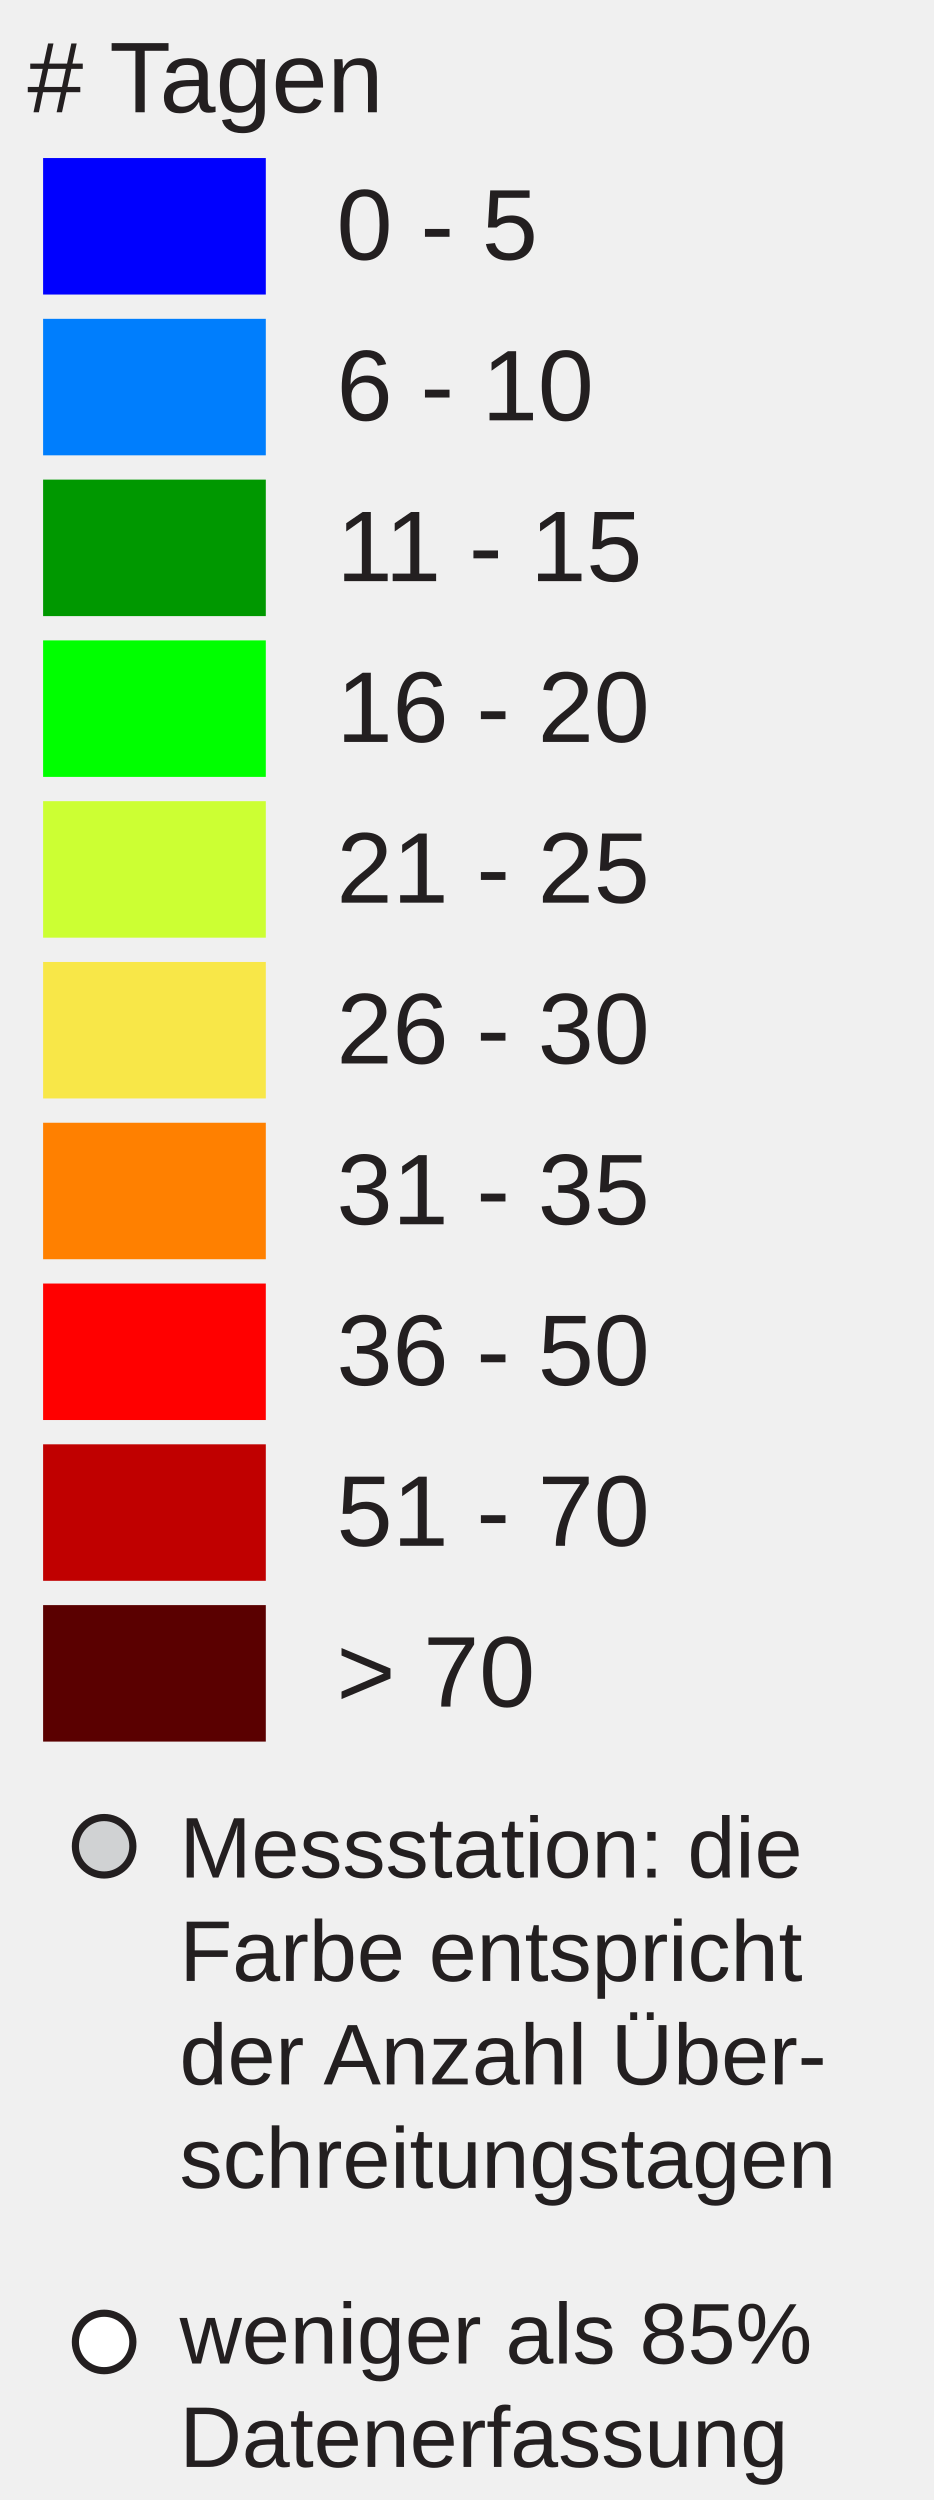
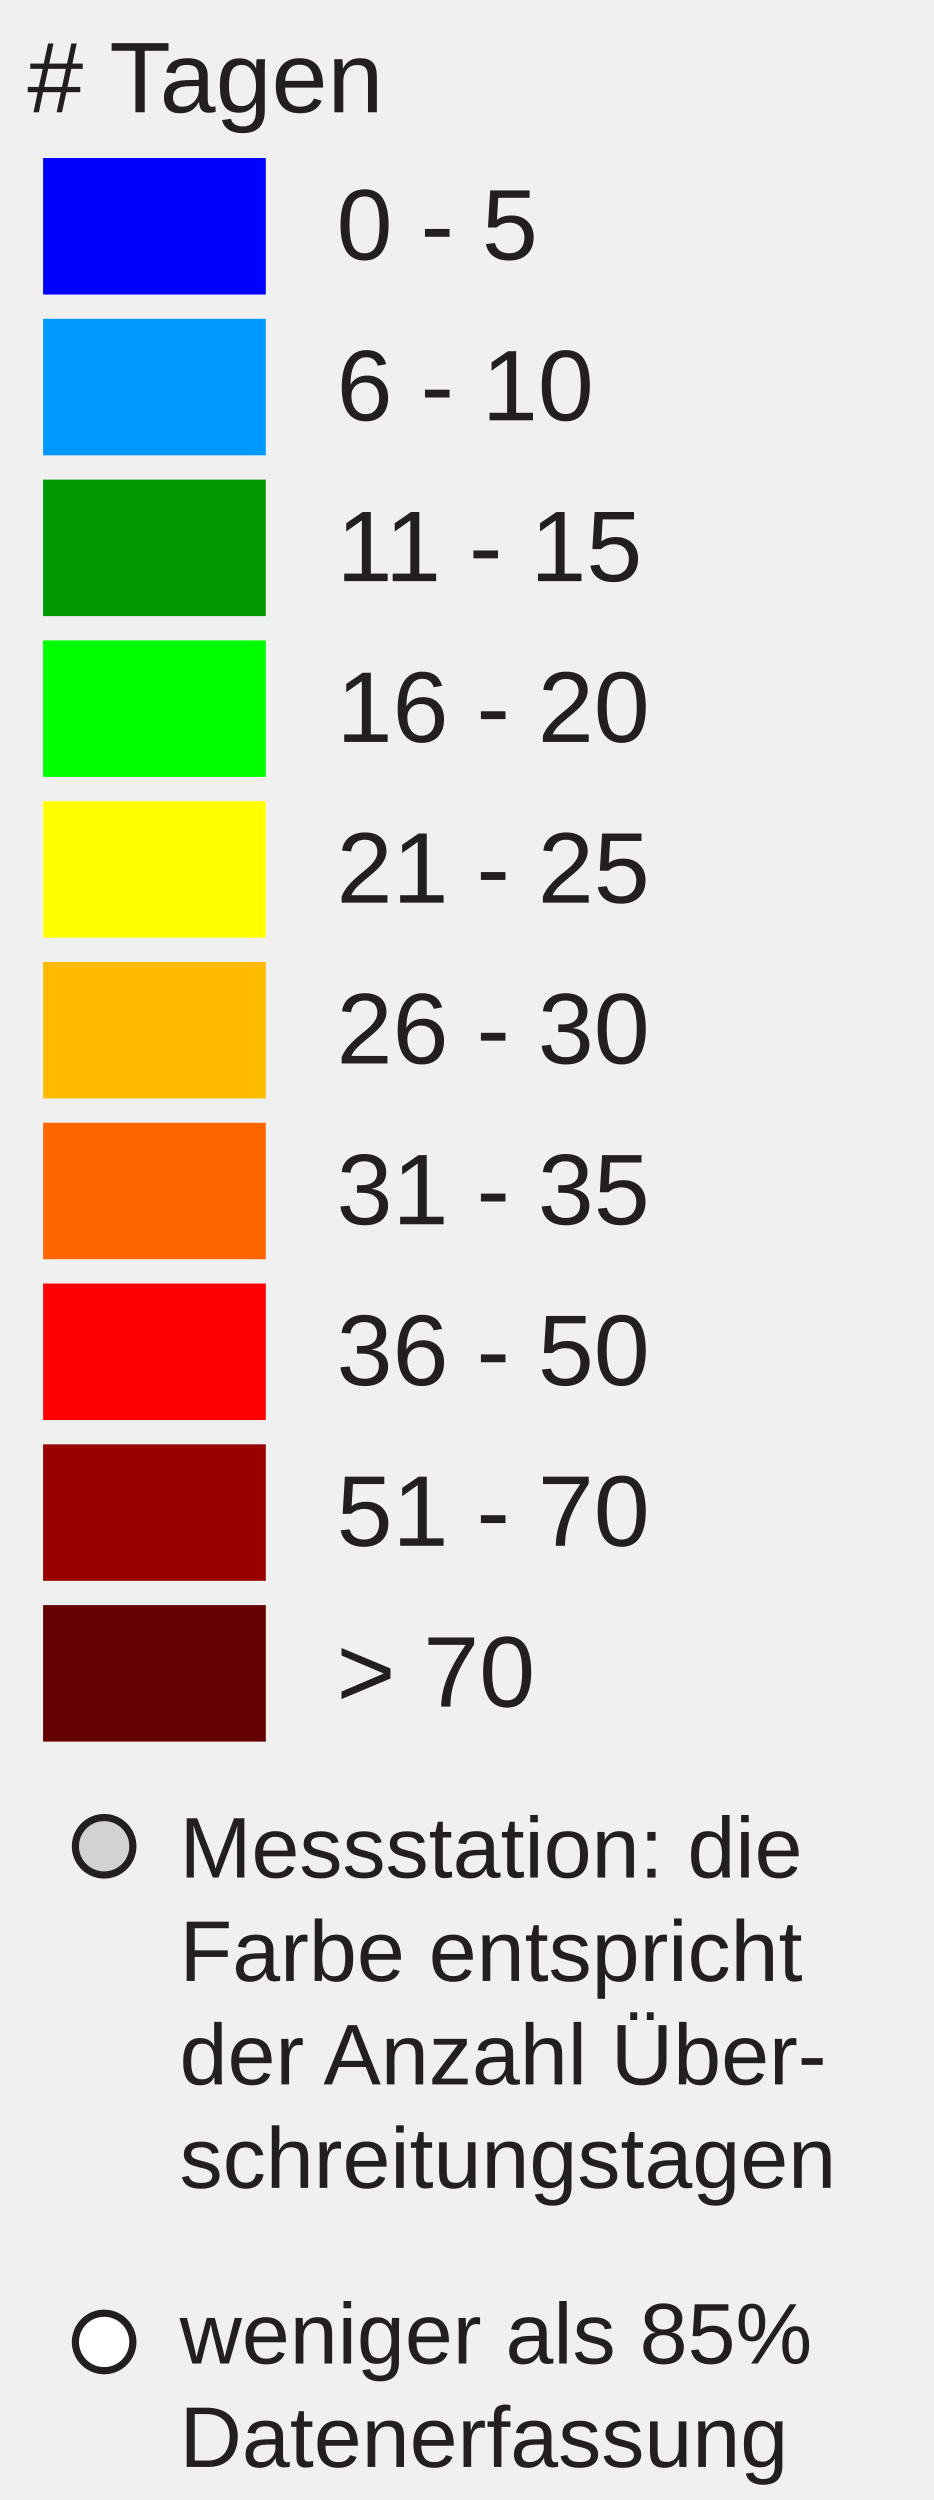
<svg xmlns="http://www.w3.org/2000/svg" version="1.1" id="Layer_1" x="0px" y="0px" width="130px" height="348px" viewBox="0 0 130 348" enable-background="new 0 0 130 348" xml:space="preserve">
  <rect x="6" y="22" fill="#0000FF" width="31" height="19" />
-   <rect x="6" y="44.381" fill="#007EFD" width="31" height="19" />
-   <rect x="6" y="66.762" fill="#009800" width="31" height="19" />
+   <rect x="6" y="44.381" fill="#0099FF" width="31" height="19" />
+   <rect x="6" y="66.762" fill="#009900" width="31" height="19" />
  <rect x="6" y="89.143" fill="#00FF00" width="31" height="19" />
-   <rect x="6" y="111.524" fill="#CCFF33" width="31" height="19" />
-   <rect x="6" y="133.905" fill="#F8E748" width="31" height="19" />
-   <rect x="6" y="156.286" fill="#FF8000" width="31" height="19" />
+   <rect x="6" y="111.524" fill="#FFFF00" width="31" height="19" />
+   <rect x="6" y="133.905" fill="#FFBB00" width="31" height="19" />
+   <rect x="6" y="156.286" fill="#FF6600" width="31" height="19" />
  <rect x="6" y="178.668" fill="#FF0000" width="31" height="19" />
-   <rect x="6" y="201.049" fill="#C00000" width="31" height="19" />
-   <rect x="6" y="223.43" fill="#5A0000" width="31" height="19" />
+   <rect x="6" y="201.049" fill="#990000" width="31" height="19" />
+   <rect x="6" y="223.43" fill="#660000" width="31" height="19" />
  <text transform="matrix(1 0 0 1 46.853 36.1304)" fill="#231F20" font-family="Arial" font-size="14">0 - 5</text>
  <text transform="matrix(1 0 0 1 46.853 58.5112)" fill="#231F20" font-family="Arial" font-size="14">6 - 10</text>
  <text transform="matrix(1 0 0 1 46.853 80.8926)" fill="#231F20" font-family="Arial" font-size="14">11 - 15</text>
  <text transform="matrix(1 0 0 1 46.853 103.2734)" fill="#231F20" font-family="Arial" font-size="14">16 - 20</text>
  <text transform="matrix(1 0 0 1 46.853 125.6548)" fill="#231F20" font-family="Arial" font-size="14">21 - 25</text>
  <text transform="matrix(1 0 0 1 46.853 148.0352)" fill="#231F20" font-family="Arial" font-size="14">26 - 30</text>
  <text transform="matrix(1 0 0 1 46.853 170.417)" fill="#231F20" font-family="Arial" font-size="14">31 - 35</text>
  <text transform="matrix(1 0 0 1 46.853 192.7988)" fill="#231F20" font-family="Arial" font-size="14">36 - 50</text>
  <text transform="matrix(1 0 0 1 46.853 215.1797)" fill="#231F20" font-family="Arial" font-size="14">51 - 70</text>
  <text transform="matrix(1 0 0 1 46.853 237.5605)" fill="#231F20" font-family="Arial" font-size="14">&gt; 70</text>
  <text font-size="14" font-family="Arial" transform="translate(3.8027 15.631)" fill="#231F20"># Tagen</text>
  <circle fill="#D0D2D3" stroke="#231F20" stroke-miterlimit="10" cx="14.495" cy="257" r="4" />
  <circle fill="#FFFFFF" stroke="#231F20" stroke-miterlimit="10" cx="14.495" cy="326" r="4" />
  <text font-size="12" font-family="Arial" transform="translate(25 261.35)" fill="#231F20">Messstation: die</text>
  <text font-size="12" font-family="Arial" transform="translate(25 275.75)" fill="#231F20">Farbe entspricht</text>
  <text font-size="12" font-family="Arial" transform="translate(25 290.15)" fill="#231F20">der Anzahl Über-</text>
  <text font-size="12" font-family="Arial" transform="translate(25 304.55)" fill="#231F20">schreitungstagen</text>
  <text font-size="12" font-family="Arial" transform="translate(25 329)" fill="#231F20">weniger als 85%</text>
  <text font-size="12" font-family="Arial" transform="translate(25 343.4)" fill="#231F20">Datenerfassung</text>
</svg>
